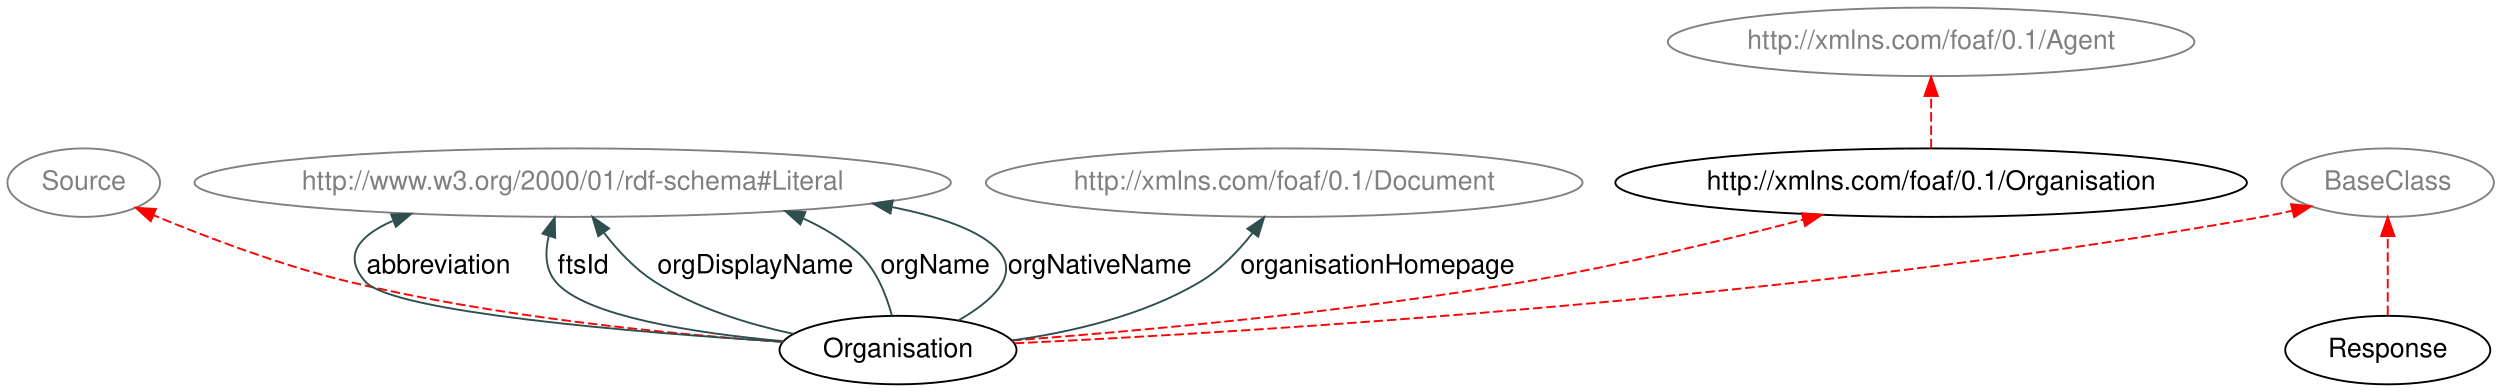
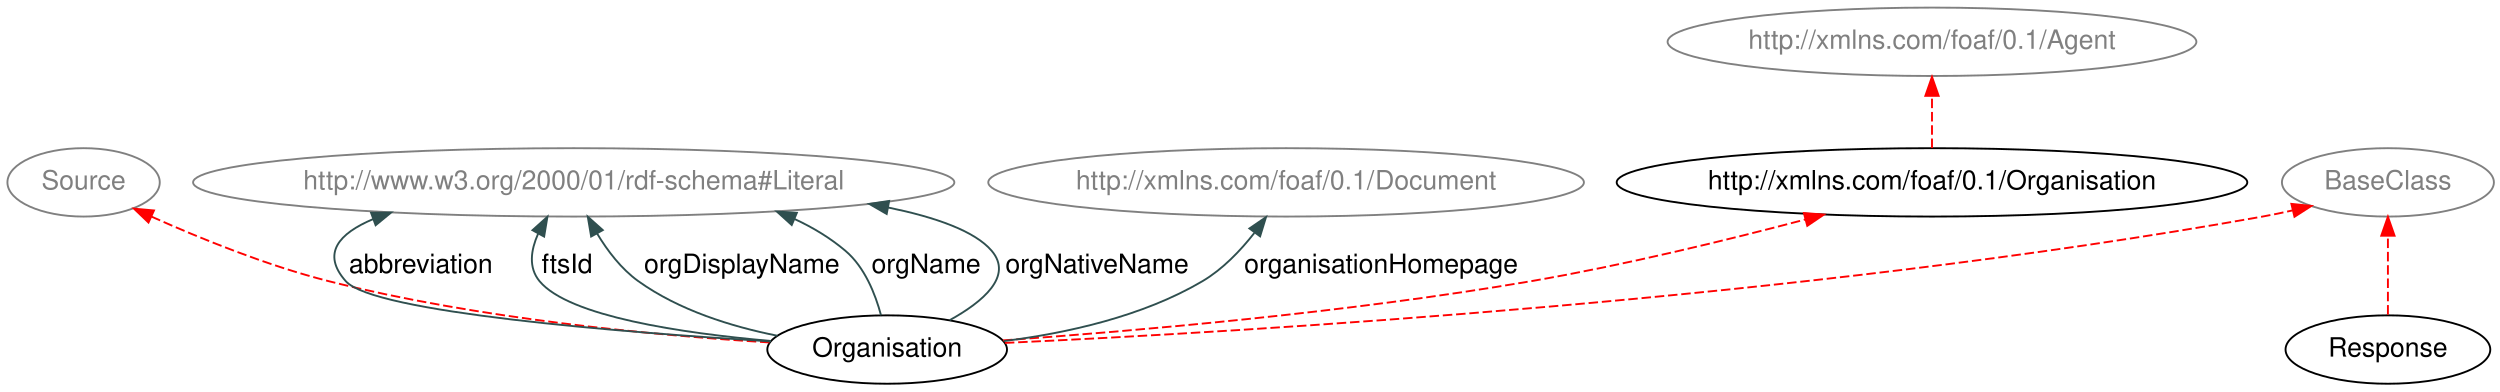
- <svg xmlns="http://www.w3.org/2000/svg" xmlns:xlink="http://www.w3.org/1999/xlink" width="1314pt" height="206pt" viewBox="0.00 0.00 1314.00 206.00">
+ <svg xmlns="http://www.w3.org/2000/svg" xmlns:xlink="http://www.w3.org/1999/xlink" width="1316pt" height="206pt" viewBox="0.00 0.00 1316.00 206.00">
  <g id="graph1" class="graph" transform="scale(1 1) rotate(0) translate(4 202)">
-     <polygon fill="white" stroke="white" points="-4,5 -4,-202 1311,-202 1311,5 -4,5" />
+     <polygon fill="white" stroke="white" points="-4,5 -4,-202 1313,-202 1313,5 -4,5" />
    <g id="node1" class="node">
      <a xlink:href="./#Organisation" xlink:title="Organisation">
-         <ellipse fill="none" stroke="black" cx="468" cy="-18" rx="62.289" ry="18" />
-         <text text-anchor="middle" x="468" y="-14.3" font-family="Helvetica,sans-Serif" font-size="14.00">Organisation</text>
+         <ellipse fill="none" stroke="black" cx="463" cy="-18" rx="63.089" ry="18" />
+         <text text-anchor="middle" x="463" y="-14.3" font-family="Helvetica,sans-Serif" font-size="14.00">Organisation</text>
      </a>
    </g>
    <g id="node3" class="node">
      <a xlink:href="./#http://xmlns.com/foaf/0.1/Organisation" xlink:title="http://xmlns.com/foaf/0.1/Organisation">
-         <ellipse fill="none" stroke="black" cx="1011" cy="-106" rx="165.971" ry="18" />
-         <text text-anchor="middle" x="1011" y="-102.3" font-family="Helvetica,sans-Serif" font-size="14.00">http://xmlns.com/foaf/0.1/Organisation</text>
+         <ellipse fill="none" stroke="black" cx="1013" cy="-106" rx="165.971" ry="18" />
+         <text text-anchor="middle" x="1013" y="-102.3" font-family="Helvetica,sans-Serif" font-size="14.00">http://xmlns.com/foaf/0.1/Organisation</text>
      </a>
    </g>
    <g id="edge2" class="edge">
-       <path fill="none" stroke="red" stroke-dasharray="5,2" d="M527.936,-23.015C594.307,-28.004 704.314,-37.886 798,-54 847.264,-62.474 902.1,-75.693 943.795,-86.55" />
-       <polygon fill="red" stroke="red" points="942.999,-89.96 953.56,-89.112 944.776,-83.189 942.999,-89.96" />
+       <path fill="none" stroke="red" stroke-dasharray="5,2" d="M523.96,-22.818C592.082,-27.658 705.49,-37.432 802,-54 850.829,-62.383 905.15,-75.605 946.446,-86.486" />
+       <polygon fill="red" stroke="red" points="945.554,-89.87 956.117,-89.054 947.35,-83.105 945.554,-89.87" />
    </g>
    <g id="node4" class="node">
      <a xlink:href="./#Response" xlink:title="BaseClass">
-         <ellipse fill="none" stroke="gray" cx="1251" cy="-106" rx="55.79" ry="18" />
-         <text text-anchor="middle" x="1251" y="-102.3" font-family="Helvetica,sans-Serif" font-size="14.00" fill="gray">BaseClass</text>
+         <ellipse fill="none" stroke="gray" cx="1253" cy="-106" rx="55.79" ry="18" />
+         <text text-anchor="middle" x="1253" y="-102.3" font-family="Helvetica,sans-Serif" font-size="14.00" fill="gray">BaseClass</text>
      </a>
    </g>
    <g id="edge4" class="edge">
-       <path fill="none" stroke="red" stroke-dasharray="5,2" d="M529.36,-21.559C653.839,-27.484 944.637,-45.062 1185,-88 1190.11,-88.913 1195.41,-90.012 1200.68,-91.207" />
-       <polygon fill="red" stroke="red" points="1200.18,-94.688 1210.72,-93.6 1201.81,-87.878 1200.18,-94.688" />
+       <path fill="none" stroke="red" stroke-dasharray="5,2" d="M524.964,-21.483C650.667,-27.269 944.318,-44.61 1187,-88 1192.11,-88.914 1197.41,-90.014 1202.68,-91.209" />
+       <polygon fill="red" stroke="red" points="1202.18,-94.689 1212.72,-93.602 1203.81,-87.88 1202.18,-94.689" />
    </g>
    <g id="node6" class="node">
      <a xlink:href="./#Organisation" xlink:title="Source">
        <ellipse fill="none" stroke="gray" cx="40" cy="-106" rx="40.094" ry="18" />
        <text text-anchor="middle" x="40" y="-102.3" font-family="Helvetica,sans-Serif" font-size="14.00" fill="gray">Source</text>
      </a>
    </g>
    <g id="edge6" class="edge">
-       <path fill="none" stroke="red" stroke-dasharray="5,2" d="M407.503,-22.249C348.528,-26.368 256.638,-35.322 179,-54 143.342,-62.578 104.254,-77.436 76.636,-88.91" />
-       <polygon fill="red" stroke="red" points="75.228,-85.705 67.37,-92.811 77.945,-92.156 75.228,-85.705" />
+       <path fill="none" stroke="red" stroke-dasharray="5,2" d="M401.065,-21.731C340.98,-25.463 247.616,-34.136 169,-54 136.495,-62.213 101.194,-76.576 75.751,-87.97" />
+       <polygon fill="red" stroke="red" points="74.163,-84.848 66.509,-92.173 77.06,-91.22 74.163,-84.848" />
    </g>
    <g id="node12" class="node">
      <a xlink:href="./#http://www.w3.org/2000/01/rdf-schema#Literal" xlink:title="http://www.w3.org/2000/01/rdf-schema#Literal">
-         <ellipse fill="none" stroke="gray" cx="297" cy="-106" rx="198.765" ry="18" />
-         <text text-anchor="middle" x="297" y="-102.3" font-family="Helvetica,sans-Serif" font-size="14.00" fill="gray">http://www.w3.org/2000/01/rdf-schema#Literal</text>
+         <ellipse fill="none" stroke="gray" cx="298" cy="-106" rx="200.365" ry="18" />
+         <text text-anchor="middle" x="298" y="-102.3" font-family="Helvetica,sans-Serif" font-size="14.00" fill="gray">http://www.w3.org/2000/01/rdf-schema#Literal</text>
      </a>
    </g>
    <g id="edge12" class="edge">
      <a xlink:href="./#abbreviation" xlink:title="abbreviation">
-         <path fill="none" stroke="darkslategray" d="M407.57,-22.362C329.621,-27.328 202.286,-37.818 188,-54 175.755,-67.871 185.027,-78.249 202.394,-85.89" />
-         <polygon fill="darkslategray" stroke="darkslategray" points="201.553,-89.316 212.143,-89.64 204.067,-82.783 201.553,-89.316" />
+         <path fill="none" stroke="darkslategray" d="M401.495,-22.284C322.158,-27.16 192.555,-37.549 178,-54 165.11,-68.57 174.397,-79.105 192.424,-86.672" />
+         <polygon fill="darkslategray" stroke="darkslategray" points="191.323,-89.996 201.917,-90.153 193.733,-83.424 191.323,-89.996" />
      </a>
      <a xlink:href="./#abbreviation" xlink:title="abbreviation">
-         <text text-anchor="middle" x="226.5" y="-58.3" font-family="Helvetica,sans-Serif" font-size="14.00">abbreviation</text>
+         <text text-anchor="middle" x="217.5" y="-58.3" font-family="Helvetica,sans-Serif" font-size="14.00">abbreviation</text>
      </a>
    </g>
    <g id="edge14" class="edge">
      <a xlink:href="./#ftsId" xlink:title="ftsId">
-         <path fill="none" stroke="darkslategray" d="M407.856,-22.64C361.587,-26.845 303.085,-35.699 288,-54 282.492,-60.682 282.402,-69.555 284.434,-78.024" />
-         <polygon fill="darkslategray" stroke="darkslategray" points="281.143,-79.222 287.595,-87.626 287.792,-77.033 281.143,-79.222" />
+         <path fill="none" stroke="darkslategray" d="M401.864,-22.499C354.83,-26.619 295.356,-35.428 280,-54 274.112,-61.121 275.41,-70.303 279.24,-78.91" />
+         <polygon fill="darkslategray" stroke="darkslategray" points="276.292,-80.813 284.17,-87.898 282.43,-77.447 276.292,-80.813" />
      </a>
      <a xlink:href="./#ftsId" xlink:title="ftsId">
-         <text text-anchor="middle" x="302.5" y="-58.3" font-family="Helvetica,sans-Serif" font-size="14.00">ftsId</text>
+         <text text-anchor="middle" x="294.5" y="-58.3" font-family="Helvetica,sans-Serif" font-size="14.00">ftsId</text>
      </a>
    </g>
    <g id="edge16" class="edge">
      <a xlink:href="./#orgDisplayName" xlink:title="orgDisplayName">
-         <path fill="none" stroke="darkslategray" d="M413.019,-26.508C389.204,-31.595 361.84,-40.044 340,-54 329.689,-60.589 320.565,-70.426 313.404,-79.708" />
-         <polygon fill="darkslategray" stroke="darkslategray" points="310.449,-77.82 307.402,-87.967 316.112,-81.936 310.449,-77.82" />
+         <path fill="none" stroke="darkslategray" d="M405.296,-25.248C380.934,-30.097 353.333,-38.708 332,-54 323.048,-60.417 315.778,-69.981 310.292,-79.099" />
+         <polygon fill="darkslategray" stroke="darkslategray" points="307.182,-77.491 305.404,-87.936 313.307,-80.879 307.182,-77.491" />
      </a>
      <a xlink:href="./#orgDisplayName" xlink:title="orgDisplayName">
-         <text text-anchor="middle" x="393" y="-58.3" font-family="Helvetica,sans-Serif" font-size="14.00">orgDisplayName</text>
+         <text text-anchor="middle" x="386.5" y="-58.3" font-family="Helvetica,sans-Serif" font-size="14.00">orgDisplayName</text>
      </a>
    </g>
    <g id="edge18" class="edge">
      <a xlink:href="./#orgName" xlink:title="orgName">
-         <path fill="none" stroke="darkslategray" d="M464.789,-36.072C461.798,-47.304 456.202,-61.457 446,-70 437.655,-76.988 428.166,-82.636 418.113,-87.193" />
-         <polygon fill="darkslategray" stroke="darkslategray" points="416.636,-84.017 408.738,-91.079 419.316,-90.483 416.636,-84.017" />
+         <path fill="none" stroke="darkslategray" d="M459.764,-36.042C456.762,-47.26 451.163,-61.409 441,-70 433.012,-76.752 423.924,-82.24 414.292,-86.695" />
+         <polygon fill="darkslategray" stroke="darkslategray" points="412.759,-83.544 404.908,-90.658 415.482,-89.992 412.759,-83.544" />
      </a>
      <a xlink:href="./#orgName" xlink:title="orgName">
-         <text text-anchor="middle" x="487.5" y="-58.3" font-family="Helvetica,sans-Serif" font-size="14.00">orgName</text>
+         <text text-anchor="middle" x="483.5" y="-58.3" font-family="Helvetica,sans-Serif" font-size="14.00">orgName</text>
      </a>
    </g>
    <g id="edge20" class="edge">
      <a xlink:href="./#orgNativeName" xlink:title="orgNativeName">
-         <path fill="none" stroke="darkslategray" d="M499.841,-33.633C516.858,-43.437 532.209,-56.903 521,-70 511.951,-80.573 490.808,-87.976 464.945,-93.153" />
-         <polygon fill="darkslategray" stroke="darkslategray" points="464.011,-89.766 454.816,-95.03 465.287,-96.649 464.011,-89.766" />
+         <path fill="none" stroke="darkslategray" d="M495.895,-33.449C513.493,-43.177 529.412,-56.628 518,-70 509.178,-80.336 488.622,-87.635 463.439,-92.785" />
+         <polygon fill="darkslategray" stroke="darkslategray" points="462.749,-89.354 453.576,-94.656 464.053,-96.231 462.749,-89.354" />
      </a>
      <a xlink:href="./#orgNativeName" xlink:title="orgNativeName">
-         <text text-anchor="middle" x="574" y="-58.3" font-family="Helvetica,sans-Serif" font-size="14.00">orgNativeName</text>
+         <text text-anchor="middle" x="573.5" y="-58.3" font-family="Helvetica,sans-Serif" font-size="14.00">orgNativeName</text>
      </a>
    </g>
    <g id="node18" class="node">
      <a xlink:href="./#http://xmlns.com/foaf/0.1/Document" xlink:title="http://xmlns.com/foaf/0.1/Document">
-         <ellipse fill="none" stroke="gray" cx="671" cy="-106" rx="156.772" ry="18" />
-         <text text-anchor="middle" x="671" y="-102.3" font-family="Helvetica,sans-Serif" font-size="14.00" fill="gray">http://xmlns.com/foaf/0.1/Document</text>
+         <ellipse fill="none" stroke="gray" cx="673" cy="-106" rx="156.772" ry="18" />
+         <text text-anchor="middle" x="673" y="-102.3" font-family="Helvetica,sans-Serif" font-size="14.00" fill="gray">http://xmlns.com/foaf/0.1/Document</text>
      </a>
    </g>
    <g id="edge22" class="edge">
      <a xlink:href="./#organisationHomepage" xlink:title="organisationHomepage">
-         <path fill="none" stroke="darkslategray" d="M527.979,-23.104C559.27,-27.416 597.142,-36.191 627,-54 637.611,-60.329 646.958,-70.121 654.277,-79.44" />
-         <polygon fill="darkslategray" stroke="darkslategray" points="651.655,-81.78 660.407,-87.751 657.289,-77.626 651.655,-81.78" />
+         <path fill="none" stroke="darkslategray" d="M524.409,-22.459C557.3,-26.568 597.424,-35.356 629,-54 639.639,-60.282 648.991,-70.066 656.306,-79.391" />
+         <polygon fill="darkslategray" stroke="darkslategray" points="653.684,-81.733 662.43,-87.712 659.322,-77.583 653.684,-81.733" />
      </a>
      <a xlink:href="./#organisationHomepage" xlink:title="organisationHomepage">
-         <text text-anchor="middle" x="720" y="-58.3" font-family="Helvetica,sans-Serif" font-size="14.00">organisationHomepage</text>
+         <text text-anchor="middle" x="723" y="-58.3" font-family="Helvetica,sans-Serif" font-size="14.00">organisationHomepage</text>
      </a>
    </g>
    <g id="node10" class="node">
      <a xlink:href="./#http://xmlns.com/foaf/0.1/Organisation" xlink:title="http://xmlns.com/foaf/0.1/Agent">
-         <ellipse fill="none" stroke="gray" cx="1011" cy="-180" rx="138.375" ry="18" />
-         <text text-anchor="middle" x="1011" y="-176.3" font-family="Helvetica,sans-Serif" font-size="14.00" fill="gray">http://xmlns.com/foaf/0.1/Agent</text>
+         <ellipse fill="none" stroke="gray" cx="1013" cy="-180" rx="139.175" ry="18" />
+         <text text-anchor="middle" x="1013" y="-176.3" font-family="Helvetica,sans-Serif" font-size="14.00" fill="gray">http://xmlns.com/foaf/0.1/Agent</text>
      </a>
    </g>
    <g id="edge10" class="edge">
-       <path fill="none" stroke="red" stroke-dasharray="5,2" d="M1011,-124.063C1011,-132.193 1011,-142.124 1011,-151.295" />
-       <polygon fill="red" stroke="red" points="1007.5,-151.559 1011,-161.559 1014.5,-151.559 1007.5,-151.559" />
+       <path fill="none" stroke="red" stroke-dasharray="5,2" d="M1013,-124.063C1013,-132.193 1013,-142.124 1013,-151.295" />
+       <polygon fill="red" stroke="red" points="1009.5,-151.559 1013,-161.559 1016.5,-151.559 1009.5,-151.559" />
    </g>
    <g id="node8" class="node">
      <a xlink:href="./#Response" xlink:title="Response">
-         <ellipse fill="none" stroke="black" cx="1251" cy="-18" rx="53.891" ry="18" />
-         <text text-anchor="middle" x="1251" y="-14.3" font-family="Helvetica,sans-Serif" font-size="14.00">Response</text>
+         <ellipse fill="none" stroke="black" cx="1253" cy="-18" rx="53.891" ry="18" />
+         <text text-anchor="middle" x="1253" y="-14.3" font-family="Helvetica,sans-Serif" font-size="14.00">Response</text>
      </a>
    </g>
    <g id="edge8" class="edge">
-       <path fill="none" stroke="red" stroke-dasharray="5,2" d="M1251,-36.403C1251,-48.254 1251,-64.183 1251,-77.708" />
-       <polygon fill="red" stroke="red" points="1247.5,-77.916 1251,-87.916 1254.5,-77.916 1247.5,-77.916" />
+       <path fill="none" stroke="red" stroke-dasharray="5,2" d="M1253,-36.403C1253,-48.254 1253,-64.183 1253,-77.708" />
+       <polygon fill="red" stroke="red" points="1249.5,-77.916 1253,-87.916 1256.5,-77.916 1249.5,-77.916" />
    </g>
  </g>
</svg>
